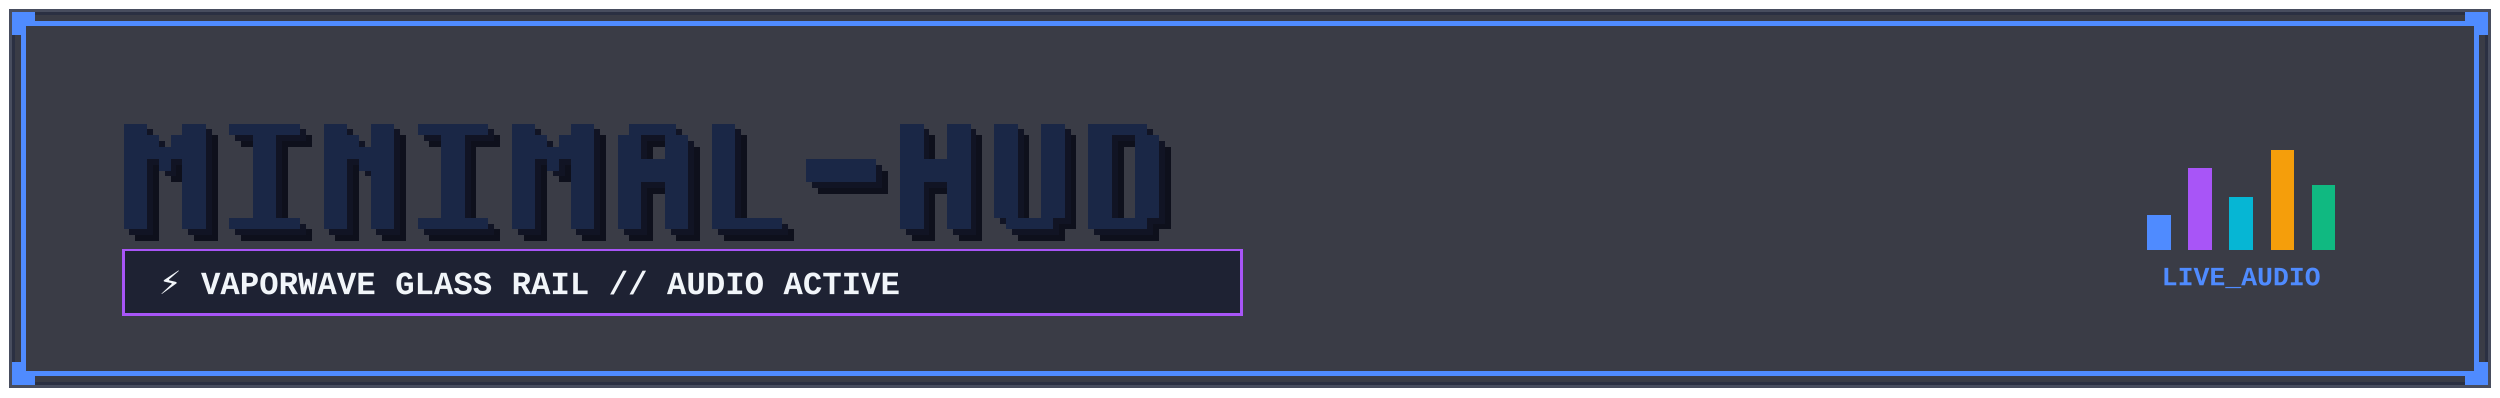
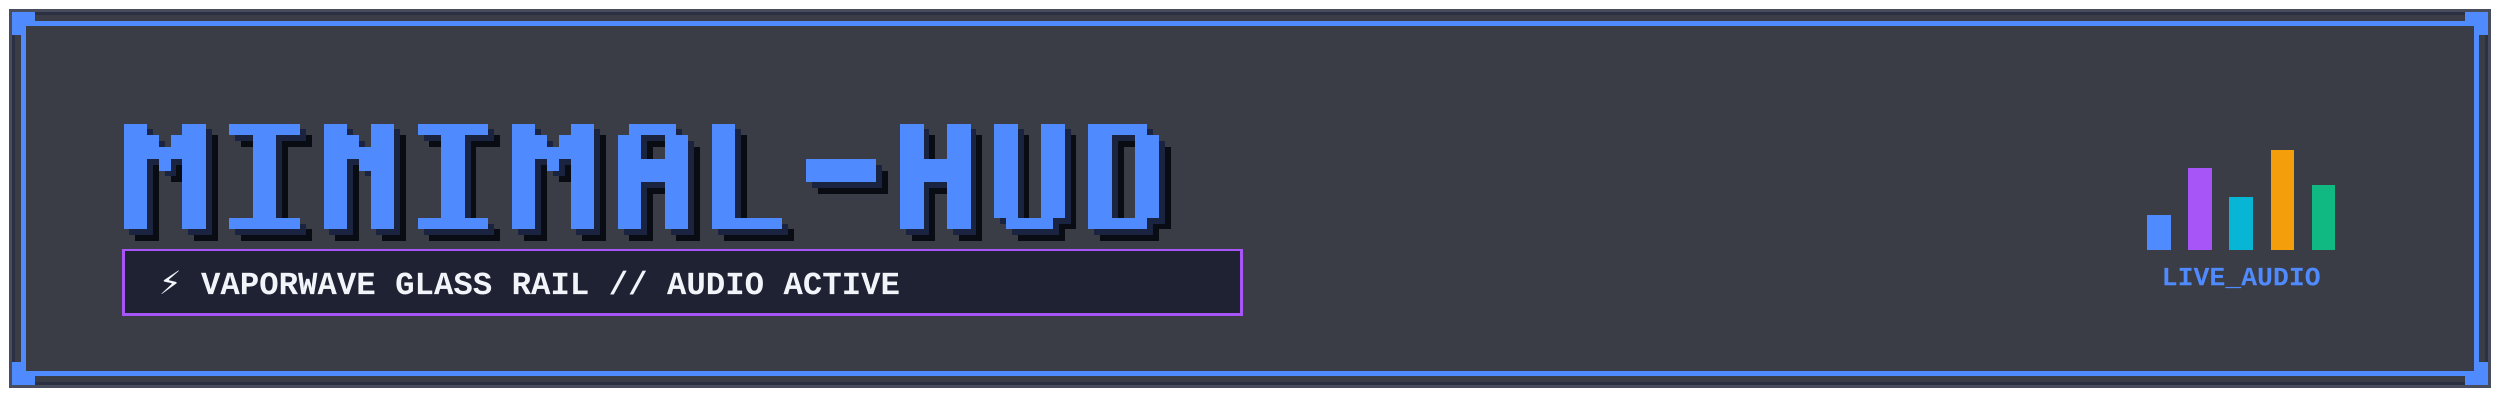
<svg xmlns="http://www.w3.org/2000/svg" viewBox="0 0 850 135" width="100%" height="100%" shape-rendering="crispEdges">
  <defs>
    <style>
      @keyframes eqBar1 { 0%, 100% { height: 12px; y: 28px; } 50% { height: 32px; y: 8px; } }
      @keyframes eqBar2 { 0%, 100% { height: 28px; y: 12px; } 50% { height: 10px; y: 30px; } }
      @keyframes eqBar3 { 0%, 100% { height: 18px; y: 22px; } 50% { height: 36px; y: 4px; } }
      @keyframes eqBar4 { 0%, 100% { height: 34px; y: 6px; } 50% { height: 14px; y: 26px; } }
      @keyframes eqBar5 { 0%, 100% { height: 22px; y: 18px; } 50% { height: 8px; y: 32px; } }
-       @keyframes neonBreath {
-         0%, 100% { opacity: 0.9; }
-         50% { opacity: 0.45; }
-       }
+       @keyframes neonBreath { 0%, 100% { opacity: 0.9; } 50% { opacity: 0.45; } }
      .font-mono { font-family: 'JetBrains Mono', 'Fira Code', 'Courier New', monospace; }
      .eq1 { animation: eqBar1 1.2s infinite ease-in-out; }
      .eq2 { animation: eqBar2 0.9s infinite ease-in-out; }
      .eq3 { animation: eqBar3 1.4s infinite ease-in-out; }
      .eq4 { animation: eqBar4 1.1s infinite ease-in-out; }
      .eq5 { animation: eqBar5 1.5s infinite ease-in-out; }
      .breath { animation: neonBreath 3s infinite ease-in-out; }
    </style>
  </defs>
+   <rect x="4" y="4" width="842" height="127" fill="rgba(15, 18, 30, 0.82)" stroke="rgba(41, 46, 66, 0.85)" stroke-width="2" />
+   <rect x="8" y="8" width="834" height="119" fill="none" stroke="#4F8BFF" stroke-width="1.5" class="breath" />
+   <rect x="4" y="4" width="8" height="3" fill="#4F8BFF" />
+   <rect x="4" y="4" width="3" height="8" fill="#4F8BFF" />
+   <rect x="838" y="4" width="8" height="3" fill="#4F8BFF" />
+   <rect x="843" y="4" width="3" height="8" fill="#4F8BFF" />
+   <rect x="4" y="128" width="8" height="3" fill="#4F8BFF" />
+   <rect x="4" y="123" width="3" height="8" fill="#4F8BFF" />
+   <rect x="838" y="128" width="8" height="3" fill="#4F8BFF" />
+   <rect x="843" y="123" width="3" height="8" fill="#4F8BFF" />
  <g class="pixel-text-3d">
    <rect x="46" y="46" width="8" height="4" fill="#0A0C14" />
    <rect x="66" y="46" width="8" height="4" fill="#0A0C14" />
    <rect x="46" y="50" width="12" height="4" fill="#0A0C14" />
    <rect x="62" y="50" width="12" height="4" fill="#0A0C14" />
    <rect x="46" y="54" width="28" height="4" fill="#0A0C14" />
    <rect x="46" y="58" width="8" height="4" fill="#0A0C14" />
    <rect x="58" y="58" width="4" height="4" fill="#0A0C14" />
    <rect x="66" y="58" width="8" height="4" fill="#0A0C14" />
    <rect x="46" y="62" width="8" height="4" fill="#0A0C14" />
    <rect x="66" y="62" width="8" height="4" fill="#0A0C14" />
    <rect x="46" y="66" width="8" height="4" fill="#0A0C14" />
    <rect x="66" y="66" width="8" height="4" fill="#0A0C14" />
    <rect x="46" y="70" width="8" height="4" fill="#0A0C14" />
    <rect x="66" y="70" width="8" height="4" fill="#0A0C14" />
    <rect x="46" y="74" width="8" height="4" fill="#0A0C14" />
    <rect x="66" y="74" width="8" height="4" fill="#0A0C14" />
    <rect x="46" y="78" width="8" height="4" fill="#0A0C14" />
    <rect x="66" y="78" width="8" height="4" fill="#0A0C14" />
    <rect x="82" y="46" width="24" height="4" fill="#0A0C14" />
    <rect x="90" y="50" width="8" height="4" fill="#0A0C14" />
    <rect x="90" y="54" width="8" height="4" fill="#0A0C14" />
    <rect x="90" y="58" width="8" height="4" fill="#0A0C14" />
    <rect x="90" y="62" width="8" height="4" fill="#0A0C14" />
    <rect x="90" y="66" width="8" height="4" fill="#0A0C14" />
    <rect x="90" y="70" width="8" height="4" fill="#0A0C14" />
    <rect x="90" y="74" width="8" height="4" fill="#0A0C14" />
    <rect x="82" y="78" width="24" height="4" fill="#0A0C14" />
    <rect x="114" y="46" width="8" height="4" fill="#0A0C14" />
    <rect x="130" y="46" width="8" height="4" fill="#0A0C14" />
    <rect x="114" y="50" width="12" height="4" fill="#0A0C14" />
    <rect x="130" y="50" width="8" height="4" fill="#0A0C14" />
    <rect x="114" y="54" width="24" height="4" fill="#0A0C14" />
    <rect x="114" y="58" width="8" height="4" fill="#0A0C14" />
    <rect x="126" y="58" width="12" height="4" fill="#0A0C14" />
    <rect x="114" y="62" width="8" height="4" fill="#0A0C14" />
    <rect x="130" y="62" width="8" height="4" fill="#0A0C14" />
    <rect x="114" y="66" width="8" height="4" fill="#0A0C14" />
    <rect x="130" y="66" width="8" height="4" fill="#0A0C14" />
    <rect x="114" y="70" width="8" height="4" fill="#0A0C14" />
    <rect x="130" y="70" width="8" height="4" fill="#0A0C14" />
    <rect x="114" y="74" width="8" height="4" fill="#0A0C14" />
    <rect x="130" y="74" width="8" height="4" fill="#0A0C14" />
    <rect x="114" y="78" width="8" height="4" fill="#0A0C14" />
    <rect x="130" y="78" width="8" height="4" fill="#0A0C14" />
    <rect x="146" y="46" width="24" height="4" fill="#0A0C14" />
    <rect x="154" y="50" width="8" height="4" fill="#0A0C14" />
    <rect x="154" y="54" width="8" height="4" fill="#0A0C14" />
    <rect x="154" y="58" width="8" height="4" fill="#0A0C14" />
    <rect x="154" y="62" width="8" height="4" fill="#0A0C14" />
    <rect x="154" y="66" width="8" height="4" fill="#0A0C14" />
    <rect x="154" y="70" width="8" height="4" fill="#0A0C14" />
    <rect x="154" y="74" width="8" height="4" fill="#0A0C14" />
    <rect x="146" y="78" width="24" height="4" fill="#0A0C14" />
    <rect x="178" y="46" width="8" height="4" fill="#0A0C14" />
    <rect x="198" y="46" width="8" height="4" fill="#0A0C14" />
    <rect x="178" y="50" width="12" height="4" fill="#0A0C14" />
    <rect x="194" y="50" width="12" height="4" fill="#0A0C14" />
    <rect x="178" y="54" width="28" height="4" fill="#0A0C14" />
    <rect x="178" y="58" width="8" height="4" fill="#0A0C14" />
    <rect x="190" y="58" width="4" height="4" fill="#0A0C14" />
    <rect x="198" y="58" width="8" height="4" fill="#0A0C14" />
    <rect x="178" y="62" width="8" height="4" fill="#0A0C14" />
    <rect x="198" y="62" width="8" height="4" fill="#0A0C14" />
    <rect x="178" y="66" width="8" height="4" fill="#0A0C14" />
    <rect x="198" y="66" width="8" height="4" fill="#0A0C14" />
    <rect x="178" y="70" width="8" height="4" fill="#0A0C14" />
    <rect x="198" y="70" width="8" height="4" fill="#0A0C14" />
    <rect x="178" y="74" width="8" height="4" fill="#0A0C14" />
    <rect x="198" y="74" width="8" height="4" fill="#0A0C14" />
    <rect x="178" y="78" width="8" height="4" fill="#0A0C14" />
    <rect x="198" y="78" width="8" height="4" fill="#0A0C14" />
    <rect x="218" y="46" width="16" height="4" fill="#0A0C14" />
    <rect x="214" y="50" width="8" height="4" fill="#0A0C14" />
    <rect x="230" y="50" width="8" height="4" fill="#0A0C14" />
    <rect x="214" y="54" width="8" height="4" fill="#0A0C14" />
    <rect x="230" y="54" width="8" height="4" fill="#0A0C14" />
    <rect x="214" y="58" width="24" height="4" fill="#0A0C14" />
    <rect x="214" y="62" width="24" height="4" fill="#0A0C14" />
    <rect x="214" y="66" width="8" height="4" fill="#0A0C14" />
    <rect x="230" y="66" width="8" height="4" fill="#0A0C14" />
    <rect x="214" y="70" width="8" height="4" fill="#0A0C14" />
    <rect x="230" y="70" width="8" height="4" fill="#0A0C14" />
    <rect x="214" y="74" width="8" height="4" fill="#0A0C14" />
    <rect x="230" y="74" width="8" height="4" fill="#0A0C14" />
    <rect x="214" y="78" width="8" height="4" fill="#0A0C14" />
    <rect x="230" y="78" width="8" height="4" fill="#0A0C14" />
    <rect x="246" y="46" width="8" height="4" fill="#0A0C14" />
    <rect x="246" y="50" width="8" height="4" fill="#0A0C14" />
    <rect x="246" y="54" width="8" height="4" fill="#0A0C14" />
    <rect x="246" y="58" width="8" height="4" fill="#0A0C14" />
    <rect x="246" y="62" width="8" height="4" fill="#0A0C14" />
    <rect x="246" y="66" width="8" height="4" fill="#0A0C14" />
    <rect x="246" y="70" width="8" height="4" fill="#0A0C14" />
    <rect x="246" y="74" width="8" height="4" fill="#0A0C14" />
    <rect x="246" y="78" width="24" height="4" fill="#0A0C14" />
    <rect x="278" y="58" width="24" height="4" fill="#0A0C14" />
    <rect x="278" y="62" width="24" height="4" fill="#0A0C14" />
    <rect x="310" y="46" width="8" height="4" fill="#0A0C14" />
    <rect x="326" y="46" width="8" height="4" fill="#0A0C14" />
    <rect x="310" y="50" width="8" height="4" fill="#0A0C14" />
    <rect x="326" y="50" width="8" height="4" fill="#0A0C14" />
    <rect x="310" y="54" width="8" height="4" fill="#0A0C14" />
    <rect x="326" y="54" width="8" height="4" fill="#0A0C14" />
    <rect x="310" y="58" width="24" height="4" fill="#0A0C14" />
    <rect x="310" y="62" width="24" height="4" fill="#0A0C14" />
    <rect x="310" y="66" width="8" height="4" fill="#0A0C14" />
    <rect x="326" y="66" width="8" height="4" fill="#0A0C14" />
    <rect x="310" y="70" width="8" height="4" fill="#0A0C14" />
    <rect x="326" y="70" width="8" height="4" fill="#0A0C14" />
    <rect x="310" y="74" width="8" height="4" fill="#0A0C14" />
    <rect x="326" y="74" width="8" height="4" fill="#0A0C14" />
    <rect x="310" y="78" width="8" height="4" fill="#0A0C14" />
    <rect x="326" y="78" width="8" height="4" fill="#0A0C14" />
    <rect x="342" y="46" width="8" height="4" fill="#0A0C14" />
    <rect x="358" y="46" width="8" height="4" fill="#0A0C14" />
    <rect x="342" y="50" width="8" height="4" fill="#0A0C14" />
    <rect x="358" y="50" width="8" height="4" fill="#0A0C14" />
    <rect x="342" y="54" width="8" height="4" fill="#0A0C14" />
    <rect x="358" y="54" width="8" height="4" fill="#0A0C14" />
    <rect x="342" y="58" width="8" height="4" fill="#0A0C14" />
    <rect x="358" y="58" width="8" height="4" fill="#0A0C14" />
    <rect x="342" y="62" width="8" height="4" fill="#0A0C14" />
    <rect x="358" y="62" width="8" height="4" fill="#0A0C14" />
    <rect x="342" y="66" width="8" height="4" fill="#0A0C14" />
    <rect x="358" y="66" width="8" height="4" fill="#0A0C14" />
    <rect x="342" y="70" width="8" height="4" fill="#0A0C14" />
    <rect x="358" y="70" width="8" height="4" fill="#0A0C14" />
    <rect x="342" y="74" width="8" height="4" fill="#0A0C14" />
    <rect x="358" y="74" width="8" height="4" fill="#0A0C14" />
    <rect x="346" y="78" width="16" height="4" fill="#0A0C14" />
    <rect x="374" y="46" width="20" height="4" fill="#0A0C14" />
    <rect x="374" y="50" width="8" height="4" fill="#0A0C14" />
    <rect x="390" y="50" width="8" height="4" fill="#0A0C14" />
    <rect x="374" y="54" width="8" height="4" fill="#0A0C14" />
    <rect x="390" y="54" width="8" height="4" fill="#0A0C14" />
    <rect x="374" y="58" width="8" height="4" fill="#0A0C14" />
    <rect x="390" y="58" width="8" height="4" fill="#0A0C14" />
    <rect x="374" y="62" width="8" height="4" fill="#0A0C14" />
    <rect x="390" y="62" width="8" height="4" fill="#0A0C14" />
    <rect x="374" y="66" width="8" height="4" fill="#0A0C14" />
    <rect x="390" y="66" width="8" height="4" fill="#0A0C14" />
    <rect x="374" y="70" width="8" height="4" fill="#0A0C14" />
    <rect x="390" y="70" width="8" height="4" fill="#0A0C14" />
    <rect x="374" y="74" width="8" height="4" fill="#0A0C14" />
    <rect x="390" y="74" width="8" height="4" fill="#0A0C14" />
    <rect x="374" y="78" width="20" height="4" fill="#0A0C14" />
    <rect x="44" y="44" width="8" height="4" fill="#1A2440" />
    <rect x="64" y="44" width="8" height="4" fill="#1A2440" />
    <rect x="44" y="48" width="12" height="4" fill="#1A2440" />
    <rect x="60" y="48" width="12" height="4" fill="#1A2440" />
    <rect x="44" y="52" width="28" height="4" fill="#1A2440" />
    <rect x="44" y="56" width="8" height="4" fill="#1A2440" />
    <rect x="56" y="56" width="4" height="4" fill="#1A2440" />
    <rect x="64" y="56" width="8" height="4" fill="#1A2440" />
    <rect x="44" y="60" width="8" height="4" fill="#1A2440" />
    <rect x="64" y="60" width="8" height="4" fill="#1A2440" />
    <rect x="44" y="64" width="8" height="4" fill="#1A2440" />
    <rect x="64" y="64" width="8" height="4" fill="#1A2440" />
    <rect x="44" y="68" width="8" height="4" fill="#1A2440" />
    <rect x="64" y="68" width="8" height="4" fill="#1A2440" />
    <rect x="44" y="72" width="8" height="4" fill="#1A2440" />
    <rect x="64" y="72" width="8" height="4" fill="#1A2440" />
    <rect x="44" y="76" width="8" height="4" fill="#1A2440" />
    <rect x="64" y="76" width="8" height="4" fill="#1A2440" />
    <rect x="80" y="44" width="24" height="4" fill="#1A2440" />
    <rect x="88" y="48" width="8" height="4" fill="#1A2440" />
    <rect x="88" y="52" width="8" height="4" fill="#1A2440" />
    <rect x="88" y="56" width="8" height="4" fill="#1A2440" />
    <rect x="88" y="60" width="8" height="4" fill="#1A2440" />
    <rect x="88" y="64" width="8" height="4" fill="#1A2440" />
    <rect x="88" y="68" width="8" height="4" fill="#1A2440" />
    <rect x="88" y="72" width="8" height="4" fill="#1A2440" />
    <rect x="80" y="76" width="24" height="4" fill="#1A2440" />
    <rect x="112" y="44" width="8" height="4" fill="#1A2440" />
    <rect x="128" y="44" width="8" height="4" fill="#1A2440" />
    <rect x="112" y="48" width="12" height="4" fill="#1A2440" />
    <rect x="128" y="48" width="8" height="4" fill="#1A2440" />
    <rect x="112" y="52" width="24" height="4" fill="#1A2440" />
    <rect x="112" y="56" width="8" height="4" fill="#1A2440" />
    <rect x="124" y="56" width="12" height="4" fill="#1A2440" />
    <rect x="112" y="60" width="8" height="4" fill="#1A2440" />
    <rect x="128" y="60" width="8" height="4" fill="#1A2440" />
    <rect x="112" y="64" width="8" height="4" fill="#1A2440" />
    <rect x="128" y="64" width="8" height="4" fill="#1A2440" />
    <rect x="112" y="68" width="8" height="4" fill="#1A2440" />
    <rect x="128" y="68" width="8" height="4" fill="#1A2440" />
    <rect x="112" y="72" width="8" height="4" fill="#1A2440" />
    <rect x="128" y="72" width="8" height="4" fill="#1A2440" />
    <rect x="112" y="76" width="8" height="4" fill="#1A2440" />
    <rect x="128" y="76" width="8" height="4" fill="#1A2440" />
    <rect x="144" y="44" width="24" height="4" fill="#1A2440" />
    <rect x="152" y="48" width="8" height="4" fill="#1A2440" />
    <rect x="152" y="52" width="8" height="4" fill="#1A2440" />
    <rect x="152" y="56" width="8" height="4" fill="#1A2440" />
    <rect x="152" y="60" width="8" height="4" fill="#1A2440" />
    <rect x="152" y="64" width="8" height="4" fill="#1A2440" />
    <rect x="152" y="68" width="8" height="4" fill="#1A2440" />
    <rect x="152" y="72" width="8" height="4" fill="#1A2440" />
    <rect x="144" y="76" width="24" height="4" fill="#1A2440" />
    <rect x="176" y="44" width="8" height="4" fill="#1A2440" />
    <rect x="196" y="44" width="8" height="4" fill="#1A2440" />
    <rect x="176" y="48" width="12" height="4" fill="#1A2440" />
    <rect x="192" y="48" width="12" height="4" fill="#1A2440" />
    <rect x="176" y="52" width="28" height="4" fill="#1A2440" />
    <rect x="176" y="56" width="8" height="4" fill="#1A2440" />
    <rect x="188" y="56" width="4" height="4" fill="#1A2440" />
    <rect x="196" y="56" width="8" height="4" fill="#1A2440" />
    <rect x="176" y="60" width="8" height="4" fill="#1A2440" />
    <rect x="196" y="60" width="8" height="4" fill="#1A2440" />
    <rect x="176" y="64" width="8" height="4" fill="#1A2440" />
    <rect x="196" y="64" width="8" height="4" fill="#1A2440" />
    <rect x="176" y="68" width="8" height="4" fill="#1A2440" />
    <rect x="196" y="68" width="8" height="4" fill="#1A2440" />
    <rect x="176" y="72" width="8" height="4" fill="#1A2440" />
    <rect x="196" y="72" width="8" height="4" fill="#1A2440" />
    <rect x="176" y="76" width="8" height="4" fill="#1A2440" />
    <rect x="196" y="76" width="8" height="4" fill="#1A2440" />
    <rect x="216" y="44" width="16" height="4" fill="#1A2440" />
    <rect x="212" y="48" width="8" height="4" fill="#1A2440" />
    <rect x="228" y="48" width="8" height="4" fill="#1A2440" />
    <rect x="212" y="52" width="8" height="4" fill="#1A2440" />
    <rect x="228" y="52" width="8" height="4" fill="#1A2440" />
    <rect x="212" y="56" width="24" height="4" fill="#1A2440" />
    <rect x="212" y="60" width="24" height="4" fill="#1A2440" />
    <rect x="212" y="64" width="8" height="4" fill="#1A2440" />
    <rect x="228" y="64" width="8" height="4" fill="#1A2440" />
    <rect x="212" y="68" width="8" height="4" fill="#1A2440" />
    <rect x="228" y="68" width="8" height="4" fill="#1A2440" />
    <rect x="212" y="72" width="8" height="4" fill="#1A2440" />
    <rect x="228" y="72" width="8" height="4" fill="#1A2440" />
    <rect x="212" y="76" width="8" height="4" fill="#1A2440" />
    <rect x="228" y="76" width="8" height="4" fill="#1A2440" />
    <rect x="244" y="44" width="8" height="4" fill="#1A2440" />
    <rect x="244" y="48" width="8" height="4" fill="#1A2440" />
    <rect x="244" y="52" width="8" height="4" fill="#1A2440" />
    <rect x="244" y="56" width="8" height="4" fill="#1A2440" />
    <rect x="244" y="60" width="8" height="4" fill="#1A2440" />
    <rect x="244" y="64" width="8" height="4" fill="#1A2440" />
    <rect x="244" y="68" width="8" height="4" fill="#1A2440" />
    <rect x="244" y="72" width="8" height="4" fill="#1A2440" />
    <rect x="244" y="76" width="24" height="4" fill="#1A2440" />
    <rect x="276" y="56" width="24" height="4" fill="#1A2440" />
    <rect x="276" y="60" width="24" height="4" fill="#1A2440" />
    <rect x="308" y="44" width="8" height="4" fill="#1A2440" />
    <rect x="324" y="44" width="8" height="4" fill="#1A2440" />
    <rect x="308" y="48" width="8" height="4" fill="#1A2440" />
    <rect x="324" y="48" width="8" height="4" fill="#1A2440" />
    <rect x="308" y="52" width="8" height="4" fill="#1A2440" />
    <rect x="324" y="52" width="8" height="4" fill="#1A2440" />
    <rect x="308" y="56" width="24" height="4" fill="#1A2440" />
    <rect x="308" y="60" width="24" height="4" fill="#1A2440" />
    <rect x="308" y="64" width="8" height="4" fill="#1A2440" />
    <rect x="324" y="64" width="8" height="4" fill="#1A2440" />
    <rect x="308" y="68" width="8" height="4" fill="#1A2440" />
    <rect x="324" y="68" width="8" height="4" fill="#1A2440" />
    <rect x="308" y="72" width="8" height="4" fill="#1A2440" />
    <rect x="324" y="72" width="8" height="4" fill="#1A2440" />
    <rect x="308" y="76" width="8" height="4" fill="#1A2440" />
    <rect x="324" y="76" width="8" height="4" fill="#1A2440" />
    <rect x="340" y="44" width="8" height="4" fill="#1A2440" />
    <rect x="356" y="44" width="8" height="4" fill="#1A2440" />
    <rect x="340" y="48" width="8" height="4" fill="#1A2440" />
    <rect x="356" y="48" width="8" height="4" fill="#1A2440" />
    <rect x="340" y="52" width="8" height="4" fill="#1A2440" />
    <rect x="356" y="52" width="8" height="4" fill="#1A2440" />
    <rect x="340" y="56" width="8" height="4" fill="#1A2440" />
    <rect x="356" y="56" width="8" height="4" fill="#1A2440" />
    <rect x="340" y="60" width="8" height="4" fill="#1A2440" />
    <rect x="356" y="60" width="8" height="4" fill="#1A2440" />
    <rect x="340" y="64" width="8" height="4" fill="#1A2440" />
    <rect x="356" y="64" width="8" height="4" fill="#1A2440" />
    <rect x="340" y="68" width="8" height="4" fill="#1A2440" />
    <rect x="356" y="68" width="8" height="4" fill="#1A2440" />
    <rect x="340" y="72" width="8" height="4" fill="#1A2440" />
    <rect x="356" y="72" width="8" height="4" fill="#1A2440" />
    <rect x="344" y="76" width="16" height="4" fill="#1A2440" />
    <rect x="372" y="44" width="20" height="4" fill="#1A2440" />
    <rect x="372" y="48" width="8" height="4" fill="#1A2440" />
    <rect x="388" y="48" width="8" height="4" fill="#1A2440" />
    <rect x="372" y="52" width="8" height="4" fill="#1A2440" />
    <rect x="388" y="52" width="8" height="4" fill="#1A2440" />
    <rect x="372" y="56" width="8" height="4" fill="#1A2440" />
    <rect x="388" y="56" width="8" height="4" fill="#1A2440" />
    <rect x="372" y="60" width="8" height="4" fill="#1A2440" />
    <rect x="388" y="60" width="8" height="4" fill="#1A2440" />
    <rect x="372" y="64" width="8" height="4" fill="#1A2440" />
    <rect x="388" y="64" width="8" height="4" fill="#1A2440" />
    <rect x="372" y="68" width="8" height="4" fill="#1A2440" />
    <rect x="388" y="68" width="8" height="4" fill="#1A2440" />
    <rect x="372" y="72" width="8" height="4" fill="#1A2440" />
    <rect x="388" y="72" width="8" height="4" fill="#1A2440" />
    <rect x="372" y="76" width="20" height="4" fill="#1A2440" />
    <rect x="42" y="42" width="8" height="4" fill="#4F8BFF" />
    <rect x="62" y="42" width="8" height="4" fill="#4F8BFF" />
    <rect x="42" y="46" width="12" height="4" fill="#4F8BFF" />
    <rect x="58" y="46" width="12" height="4" fill="#4F8BFF" />
    <rect x="42" y="50" width="28" height="4" fill="#4F8BFF" />
    <rect x="42" y="54" width="8" height="4" fill="#4F8BFF" />
    <rect x="54" y="54" width="4" height="4" fill="#4F8BFF" />
    <rect x="62" y="54" width="8" height="4" fill="#4F8BFF" />
    <rect x="42" y="58" width="8" height="4" fill="#4F8BFF" />
    <rect x="62" y="58" width="8" height="4" fill="#4F8BFF" />
    <rect x="42" y="62" width="8" height="4" fill="#4F8BFF" />
    <rect x="62" y="62" width="8" height="4" fill="#4F8BFF" />
    <rect x="42" y="66" width="8" height="4" fill="#4F8BFF" />
    <rect x="62" y="66" width="8" height="4" fill="#4F8BFF" />
    <rect x="42" y="70" width="8" height="4" fill="#4F8BFF" />
    <rect x="62" y="70" width="8" height="4" fill="#4F8BFF" />
    <rect x="42" y="74" width="8" height="4" fill="#4F8BFF" />
    <rect x="62" y="74" width="8" height="4" fill="#4F8BFF" />
    <rect x="78" y="42" width="24" height="4" fill="#4F8BFF" />
    <rect x="86" y="46" width="8" height="4" fill="#4F8BFF" />
    <rect x="86" y="50" width="8" height="4" fill="#4F8BFF" />
    <rect x="86" y="54" width="8" height="4" fill="#4F8BFF" />
    <rect x="86" y="58" width="8" height="4" fill="#4F8BFF" />
    <rect x="86" y="62" width="8" height="4" fill="#4F8BFF" />
    <rect x="86" y="66" width="8" height="4" fill="#4F8BFF" />
    <rect x="86" y="70" width="8" height="4" fill="#4F8BFF" />
    <rect x="78" y="74" width="24" height="4" fill="#4F8BFF" />
    <rect x="110" y="42" width="8" height="4" fill="#4F8BFF" />
    <rect x="126" y="42" width="8" height="4" fill="#4F8BFF" />
    <rect x="110" y="46" width="12" height="4" fill="#4F8BFF" />
    <rect x="126" y="46" width="8" height="4" fill="#4F8BFF" />
    <rect x="110" y="50" width="24" height="4" fill="#4F8BFF" />
    <rect x="110" y="54" width="8" height="4" fill="#4F8BFF" />
    <rect x="122" y="54" width="12" height="4" fill="#4F8BFF" />
    <rect x="110" y="58" width="8" height="4" fill="#4F8BFF" />
    <rect x="126" y="58" width="8" height="4" fill="#4F8BFF" />
    <rect x="110" y="62" width="8" height="4" fill="#4F8BFF" />
    <rect x="126" y="62" width="8" height="4" fill="#4F8BFF" />
    <rect x="110" y="66" width="8" height="4" fill="#4F8BFF" />
    <rect x="126" y="66" width="8" height="4" fill="#4F8BFF" />
    <rect x="110" y="70" width="8" height="4" fill="#4F8BFF" />
    <rect x="126" y="70" width="8" height="4" fill="#4F8BFF" />
    <rect x="110" y="74" width="8" height="4" fill="#4F8BFF" />
    <rect x="126" y="74" width="8" height="4" fill="#4F8BFF" />
    <rect x="142" y="42" width="24" height="4" fill="#4F8BFF" />
    <rect x="150" y="46" width="8" height="4" fill="#4F8BFF" />
    <rect x="150" y="50" width="8" height="4" fill="#4F8BFF" />
    <rect x="150" y="54" width="8" height="4" fill="#4F8BFF" />
    <rect x="150" y="58" width="8" height="4" fill="#4F8BFF" />
    <rect x="150" y="62" width="8" height="4" fill="#4F8BFF" />
    <rect x="150" y="66" width="8" height="4" fill="#4F8BFF" />
    <rect x="150" y="70" width="8" height="4" fill="#4F8BFF" />
    <rect x="142" y="74" width="24" height="4" fill="#4F8BFF" />
    <rect x="174" y="42" width="8" height="4" fill="#4F8BFF" />
    <rect x="194" y="42" width="8" height="4" fill="#4F8BFF" />
    <rect x="174" y="46" width="12" height="4" fill="#4F8BFF" />
    <rect x="190" y="46" width="12" height="4" fill="#4F8BFF" />
    <rect x="174" y="50" width="28" height="4" fill="#4F8BFF" />
    <rect x="174" y="54" width="8" height="4" fill="#4F8BFF" />
    <rect x="186" y="54" width="4" height="4" fill="#4F8BFF" />
    <rect x="194" y="54" width="8" height="4" fill="#4F8BFF" />
    <rect x="174" y="58" width="8" height="4" fill="#4F8BFF" />
    <rect x="194" y="58" width="8" height="4" fill="#4F8BFF" />
    <rect x="174" y="62" width="8" height="4" fill="#4F8BFF" />
    <rect x="194" y="62" width="8" height="4" fill="#4F8BFF" />
    <rect x="174" y="66" width="8" height="4" fill="#4F8BFF" />
    <rect x="194" y="66" width="8" height="4" fill="#4F8BFF" />
    <rect x="174" y="70" width="8" height="4" fill="#4F8BFF" />
    <rect x="194" y="70" width="8" height="4" fill="#4F8BFF" />
    <rect x="174" y="74" width="8" height="4" fill="#4F8BFF" />
    <rect x="194" y="74" width="8" height="4" fill="#4F8BFF" />
    <rect x="214" y="42" width="16" height="4" fill="#4F8BFF" />
    <rect x="210" y="46" width="8" height="4" fill="#4F8BFF" />
    <rect x="226" y="46" width="8" height="4" fill="#4F8BFF" />
    <rect x="210" y="50" width="8" height="4" fill="#4F8BFF" />
    <rect x="226" y="50" width="8" height="4" fill="#4F8BFF" />
    <rect x="210" y="54" width="24" height="4" fill="#4F8BFF" />
    <rect x="210" y="58" width="24" height="4" fill="#4F8BFF" />
    <rect x="210" y="62" width="8" height="4" fill="#4F8BFF" />
    <rect x="226" y="62" width="8" height="4" fill="#4F8BFF" />
    <rect x="210" y="66" width="8" height="4" fill="#4F8BFF" />
    <rect x="226" y="66" width="8" height="4" fill="#4F8BFF" />
    <rect x="210" y="70" width="8" height="4" fill="#4F8BFF" />
    <rect x="226" y="70" width="8" height="4" fill="#4F8BFF" />
    <rect x="210" y="74" width="8" height="4" fill="#4F8BFF" />
    <rect x="226" y="74" width="8" height="4" fill="#4F8BFF" />
    <rect x="242" y="42" width="8" height="4" fill="#4F8BFF" />
    <rect x="242" y="46" width="8" height="4" fill="#4F8BFF" />
    <rect x="242" y="50" width="8" height="4" fill="#4F8BFF" />
    <rect x="242" y="54" width="8" height="4" fill="#4F8BFF" />
    <rect x="242" y="58" width="8" height="4" fill="#4F8BFF" />
    <rect x="242" y="62" width="8" height="4" fill="#4F8BFF" />
    <rect x="242" y="66" width="8" height="4" fill="#4F8BFF" />
    <rect x="242" y="70" width="8" height="4" fill="#4F8BFF" />
    <rect x="242" y="74" width="24" height="4" fill="#4F8BFF" />
    <rect x="274" y="54" width="24" height="4" fill="#4F8BFF" />
    <rect x="274" y="58" width="24" height="4" fill="#4F8BFF" />
    <rect x="306" y="42" width="8" height="4" fill="#4F8BFF" />
    <rect x="322" y="42" width="8" height="4" fill="#4F8BFF" />
    <rect x="306" y="46" width="8" height="4" fill="#4F8BFF" />
    <rect x="322" y="46" width="8" height="4" fill="#4F8BFF" />
    <rect x="306" y="50" width="8" height="4" fill="#4F8BFF" />
    <rect x="322" y="50" width="8" height="4" fill="#4F8BFF" />
    <rect x="306" y="54" width="24" height="4" fill="#4F8BFF" />
    <rect x="306" y="58" width="24" height="4" fill="#4F8BFF" />
    <rect x="306" y="62" width="8" height="4" fill="#4F8BFF" />
    <rect x="322" y="62" width="8" height="4" fill="#4F8BFF" />
    <rect x="306" y="66" width="8" height="4" fill="#4F8BFF" />
    <rect x="322" y="66" width="8" height="4" fill="#4F8BFF" />
    <rect x="306" y="70" width="8" height="4" fill="#4F8BFF" />
    <rect x="322" y="70" width="8" height="4" fill="#4F8BFF" />
    <rect x="306" y="74" width="8" height="4" fill="#4F8BFF" />
    <rect x="322" y="74" width="8" height="4" fill="#4F8BFF" />
    <rect x="338" y="42" width="8" height="4" fill="#4F8BFF" />
    <rect x="354" y="42" width="8" height="4" fill="#4F8BFF" />
    <rect x="338" y="46" width="8" height="4" fill="#4F8BFF" />
    <rect x="354" y="46" width="8" height="4" fill="#4F8BFF" />
    <rect x="338" y="50" width="8" height="4" fill="#4F8BFF" />
    <rect x="354" y="50" width="8" height="4" fill="#4F8BFF" />
    <rect x="338" y="54" width="8" height="4" fill="#4F8BFF" />
    <rect x="354" y="54" width="8" height="4" fill="#4F8BFF" />
    <rect x="338" y="58" width="8" height="4" fill="#4F8BFF" />
    <rect x="354" y="58" width="8" height="4" fill="#4F8BFF" />
    <rect x="338" y="62" width="8" height="4" fill="#4F8BFF" />
    <rect x="354" y="62" width="8" height="4" fill="#4F8BFF" />
    <rect x="338" y="66" width="8" height="4" fill="#4F8BFF" />
    <rect x="354" y="66" width="8" height="4" fill="#4F8BFF" />
    <rect x="338" y="70" width="8" height="4" fill="#4F8BFF" />
    <rect x="354" y="70" width="8" height="4" fill="#4F8BFF" />
    <rect x="342" y="74" width="16" height="4" fill="#4F8BFF" />
    <rect x="370" y="42" width="20" height="4" fill="#4F8BFF" />
    <rect x="370" y="46" width="8" height="4" fill="#4F8BFF" />
    <rect x="386" y="46" width="8" height="4" fill="#4F8BFF" />
    <rect x="370" y="50" width="8" height="4" fill="#4F8BFF" />
    <rect x="386" y="50" width="8" height="4" fill="#4F8BFF" />
    <rect x="370" y="54" width="8" height="4" fill="#4F8BFF" />
    <rect x="386" y="54" width="8" height="4" fill="#4F8BFF" />
    <rect x="370" y="58" width="8" height="4" fill="#4F8BFF" />
    <rect x="386" y="58" width="8" height="4" fill="#4F8BFF" />
    <rect x="370" y="62" width="8" height="4" fill="#4F8BFF" />
    <rect x="386" y="62" width="8" height="4" fill="#4F8BFF" />
    <rect x="370" y="66" width="8" height="4" fill="#4F8BFF" />
    <rect x="386" y="66" width="8" height="4" fill="#4F8BFF" />
    <rect x="370" y="70" width="8" height="4" fill="#4F8BFF" />
    <rect x="386" y="70" width="8" height="4" fill="#4F8BFF" />
    <rect x="370" y="74" width="20" height="4" fill="#4F8BFF" />
  </g>
-   <rect x="4" y="4" width="842" height="127" fill="rgba(15, 18, 30, 0.82)" stroke="rgba(41, 46, 66, 0.85)" stroke-width="2" />
-   <rect x="8" y="8" width="834" height="119" fill="none" stroke="#4F8BFF" stroke-width="1.5" class="breath" />
-   <rect x="4" y="4" width="8" height="3" fill="#4F8BFF" />
-   <rect x="4" y="4" width="3" height="8" fill="#4F8BFF" />
-   <rect x="838" y="4" width="8" height="3" fill="#4F8BFF" />
-   <rect x="843" y="4" width="3" height="8" fill="#4F8BFF" />
-   <rect x="4" y="128" width="8" height="3" fill="#4F8BFF" />
-   <rect x="4" y="123" width="3" height="8" fill="#4F8BFF" />
-   <rect x="838" y="128" width="8" height="3" fill="#4F8BFF" />
-   <rect x="843" y="123" width="3" height="8" fill="#4F8BFF" />
  <g transform="translate(42, 85)">
    <rect x="0" y="0" width="380" height="22" fill="rgba(22, 27, 46, 0.78)" stroke="#A855F7" stroke-width="1" />
    <text x="12" y="15" fill="#F1F5F9" font-size="11" font-weight="bold" class="font-mono">⚡ VAPORWAVE GLASS RAIL // AUDIO ACTIVE</text>
  </g>
  <g transform="translate(730, 45)">
    <rect x="0" y="28" width="8" height="12" fill="#4F8BFF" class="eq1" />
    <rect x="14" y="12" width="8" height="28" fill="#A855F7" class="eq2" />
    <rect x="28" y="22" width="8" height="18" fill="#06B6D4" class="eq3" />
    <rect x="42" y="6" width="8" height="34" fill="#F59E0B" class="eq4" />
    <rect x="56" y="18" width="8" height="22" fill="#10B981" class="eq5" />
    <text x="32" y="52" fill="#4F8BFF" font-size="9" font-weight="bold" text-anchor="middle" class="font-mono">LIVE_AUDIO</text>
  </g>
</svg>
